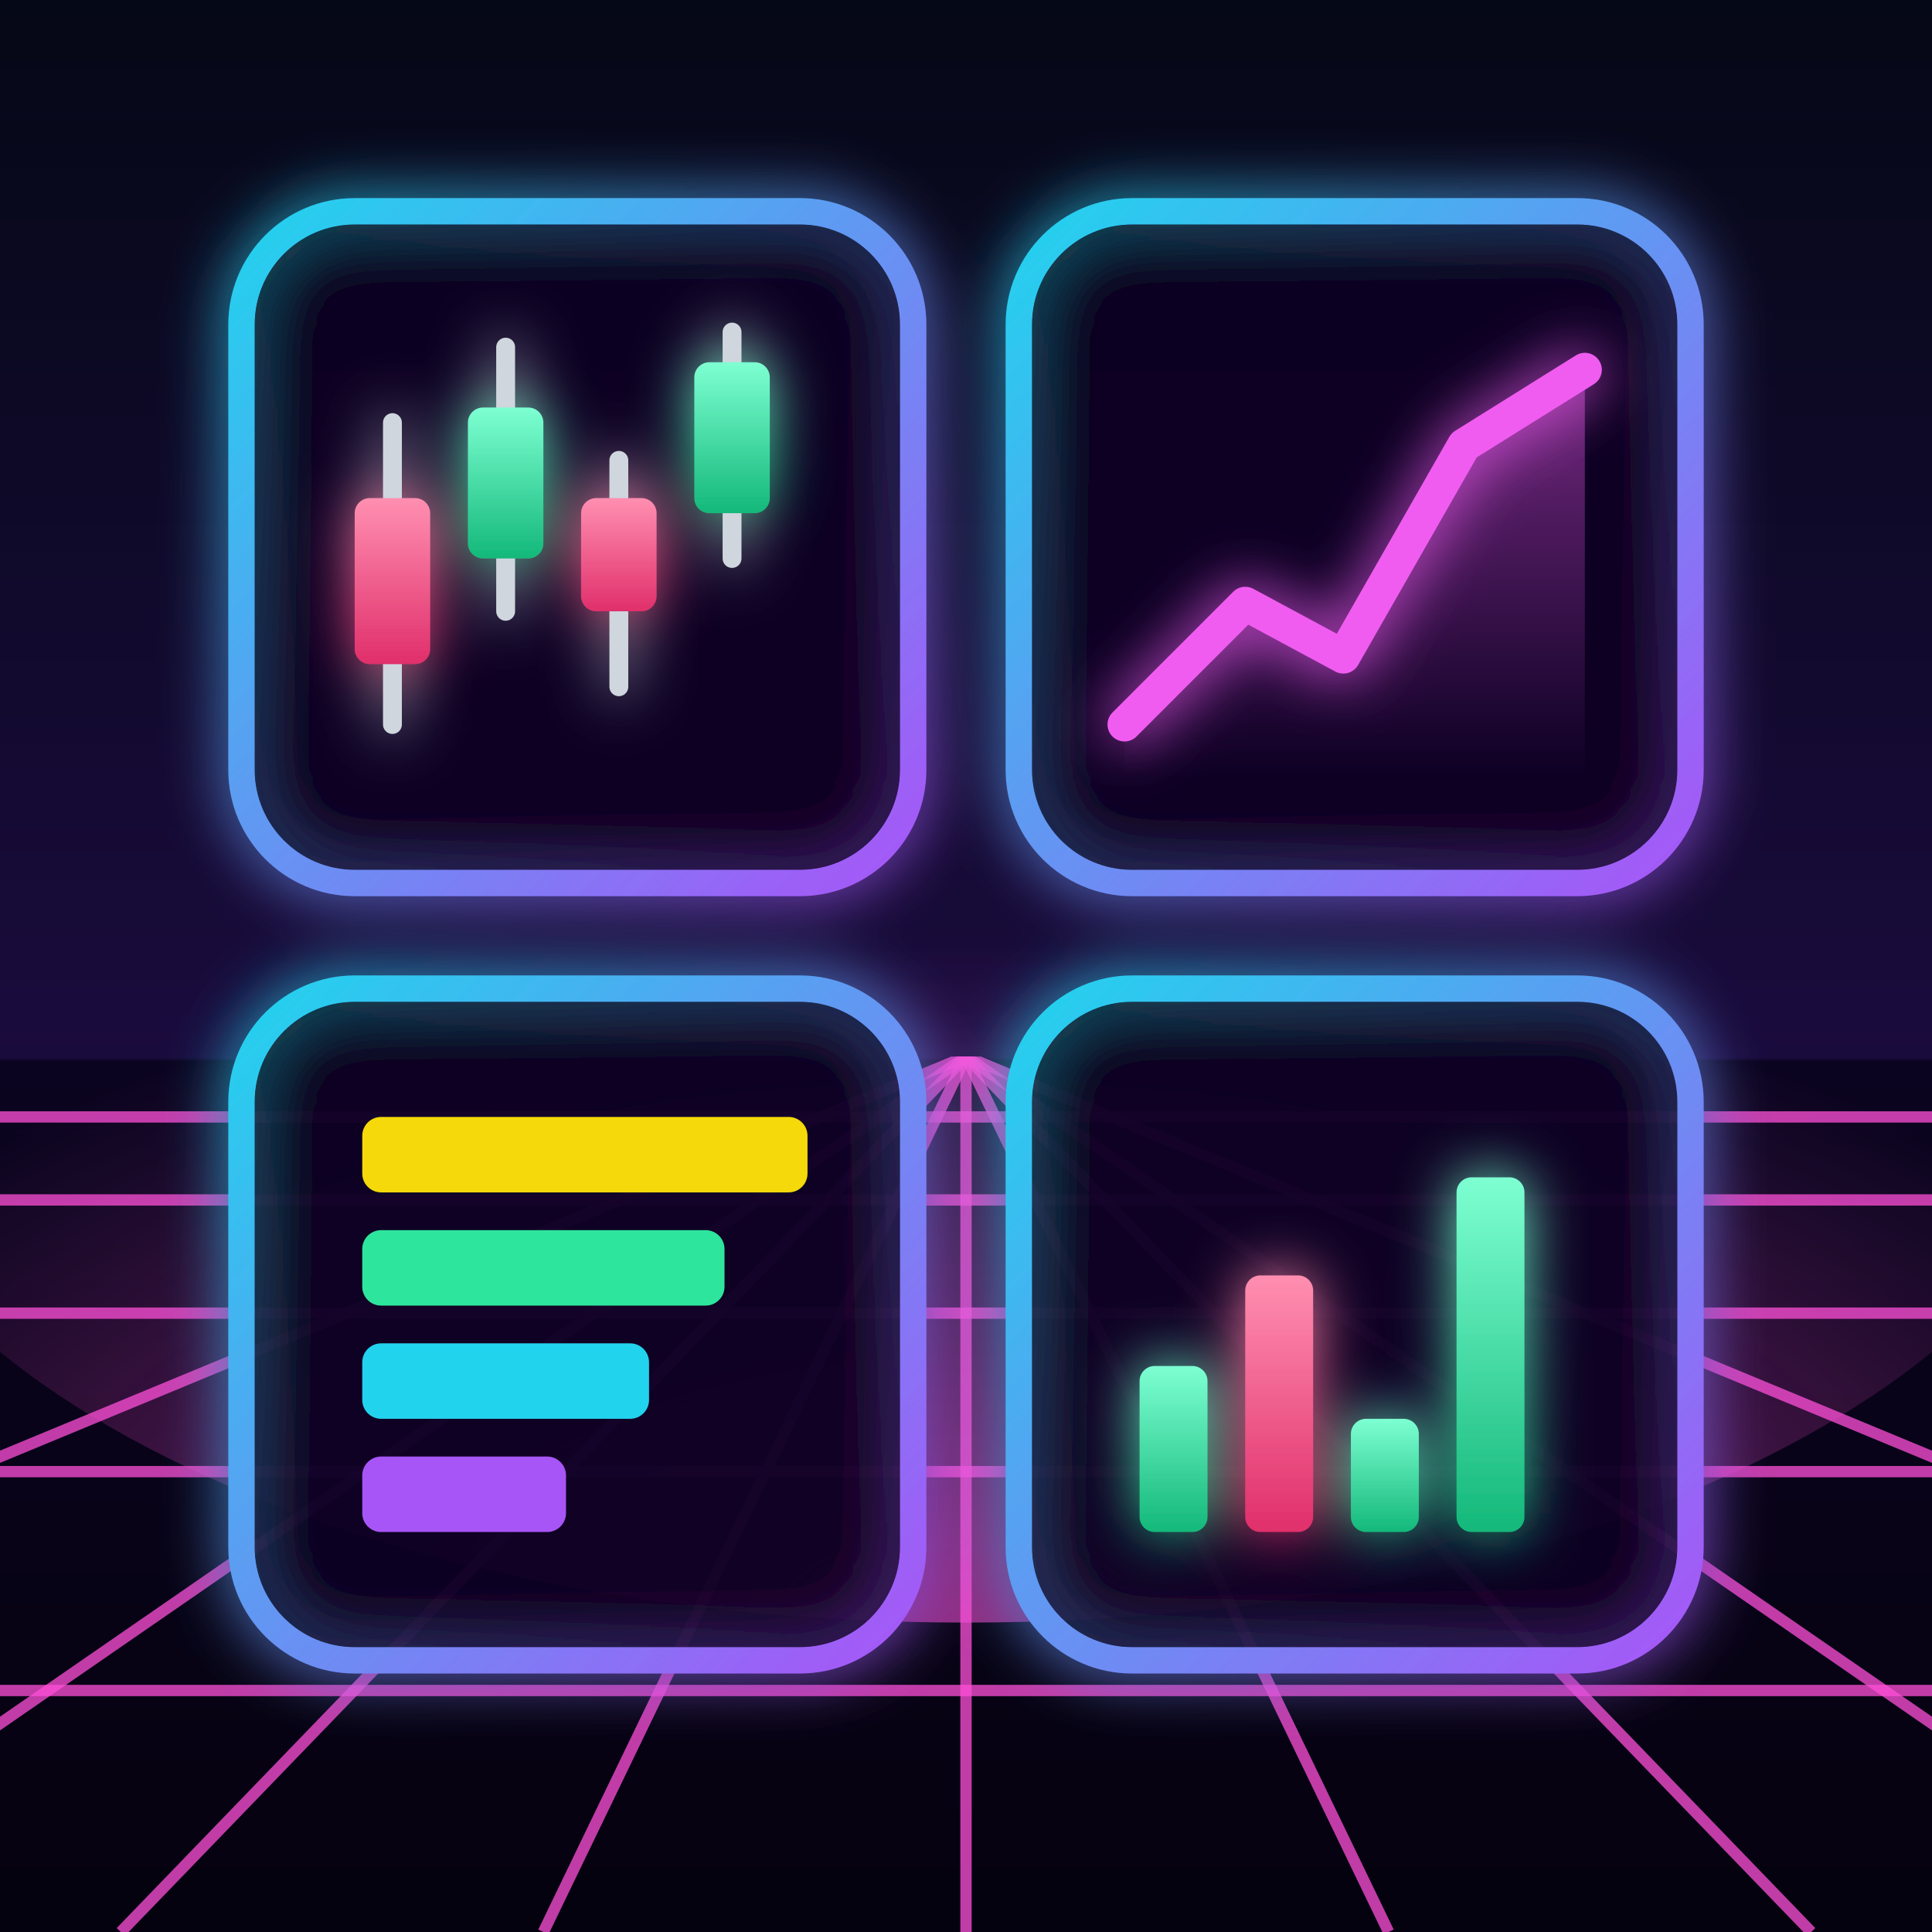
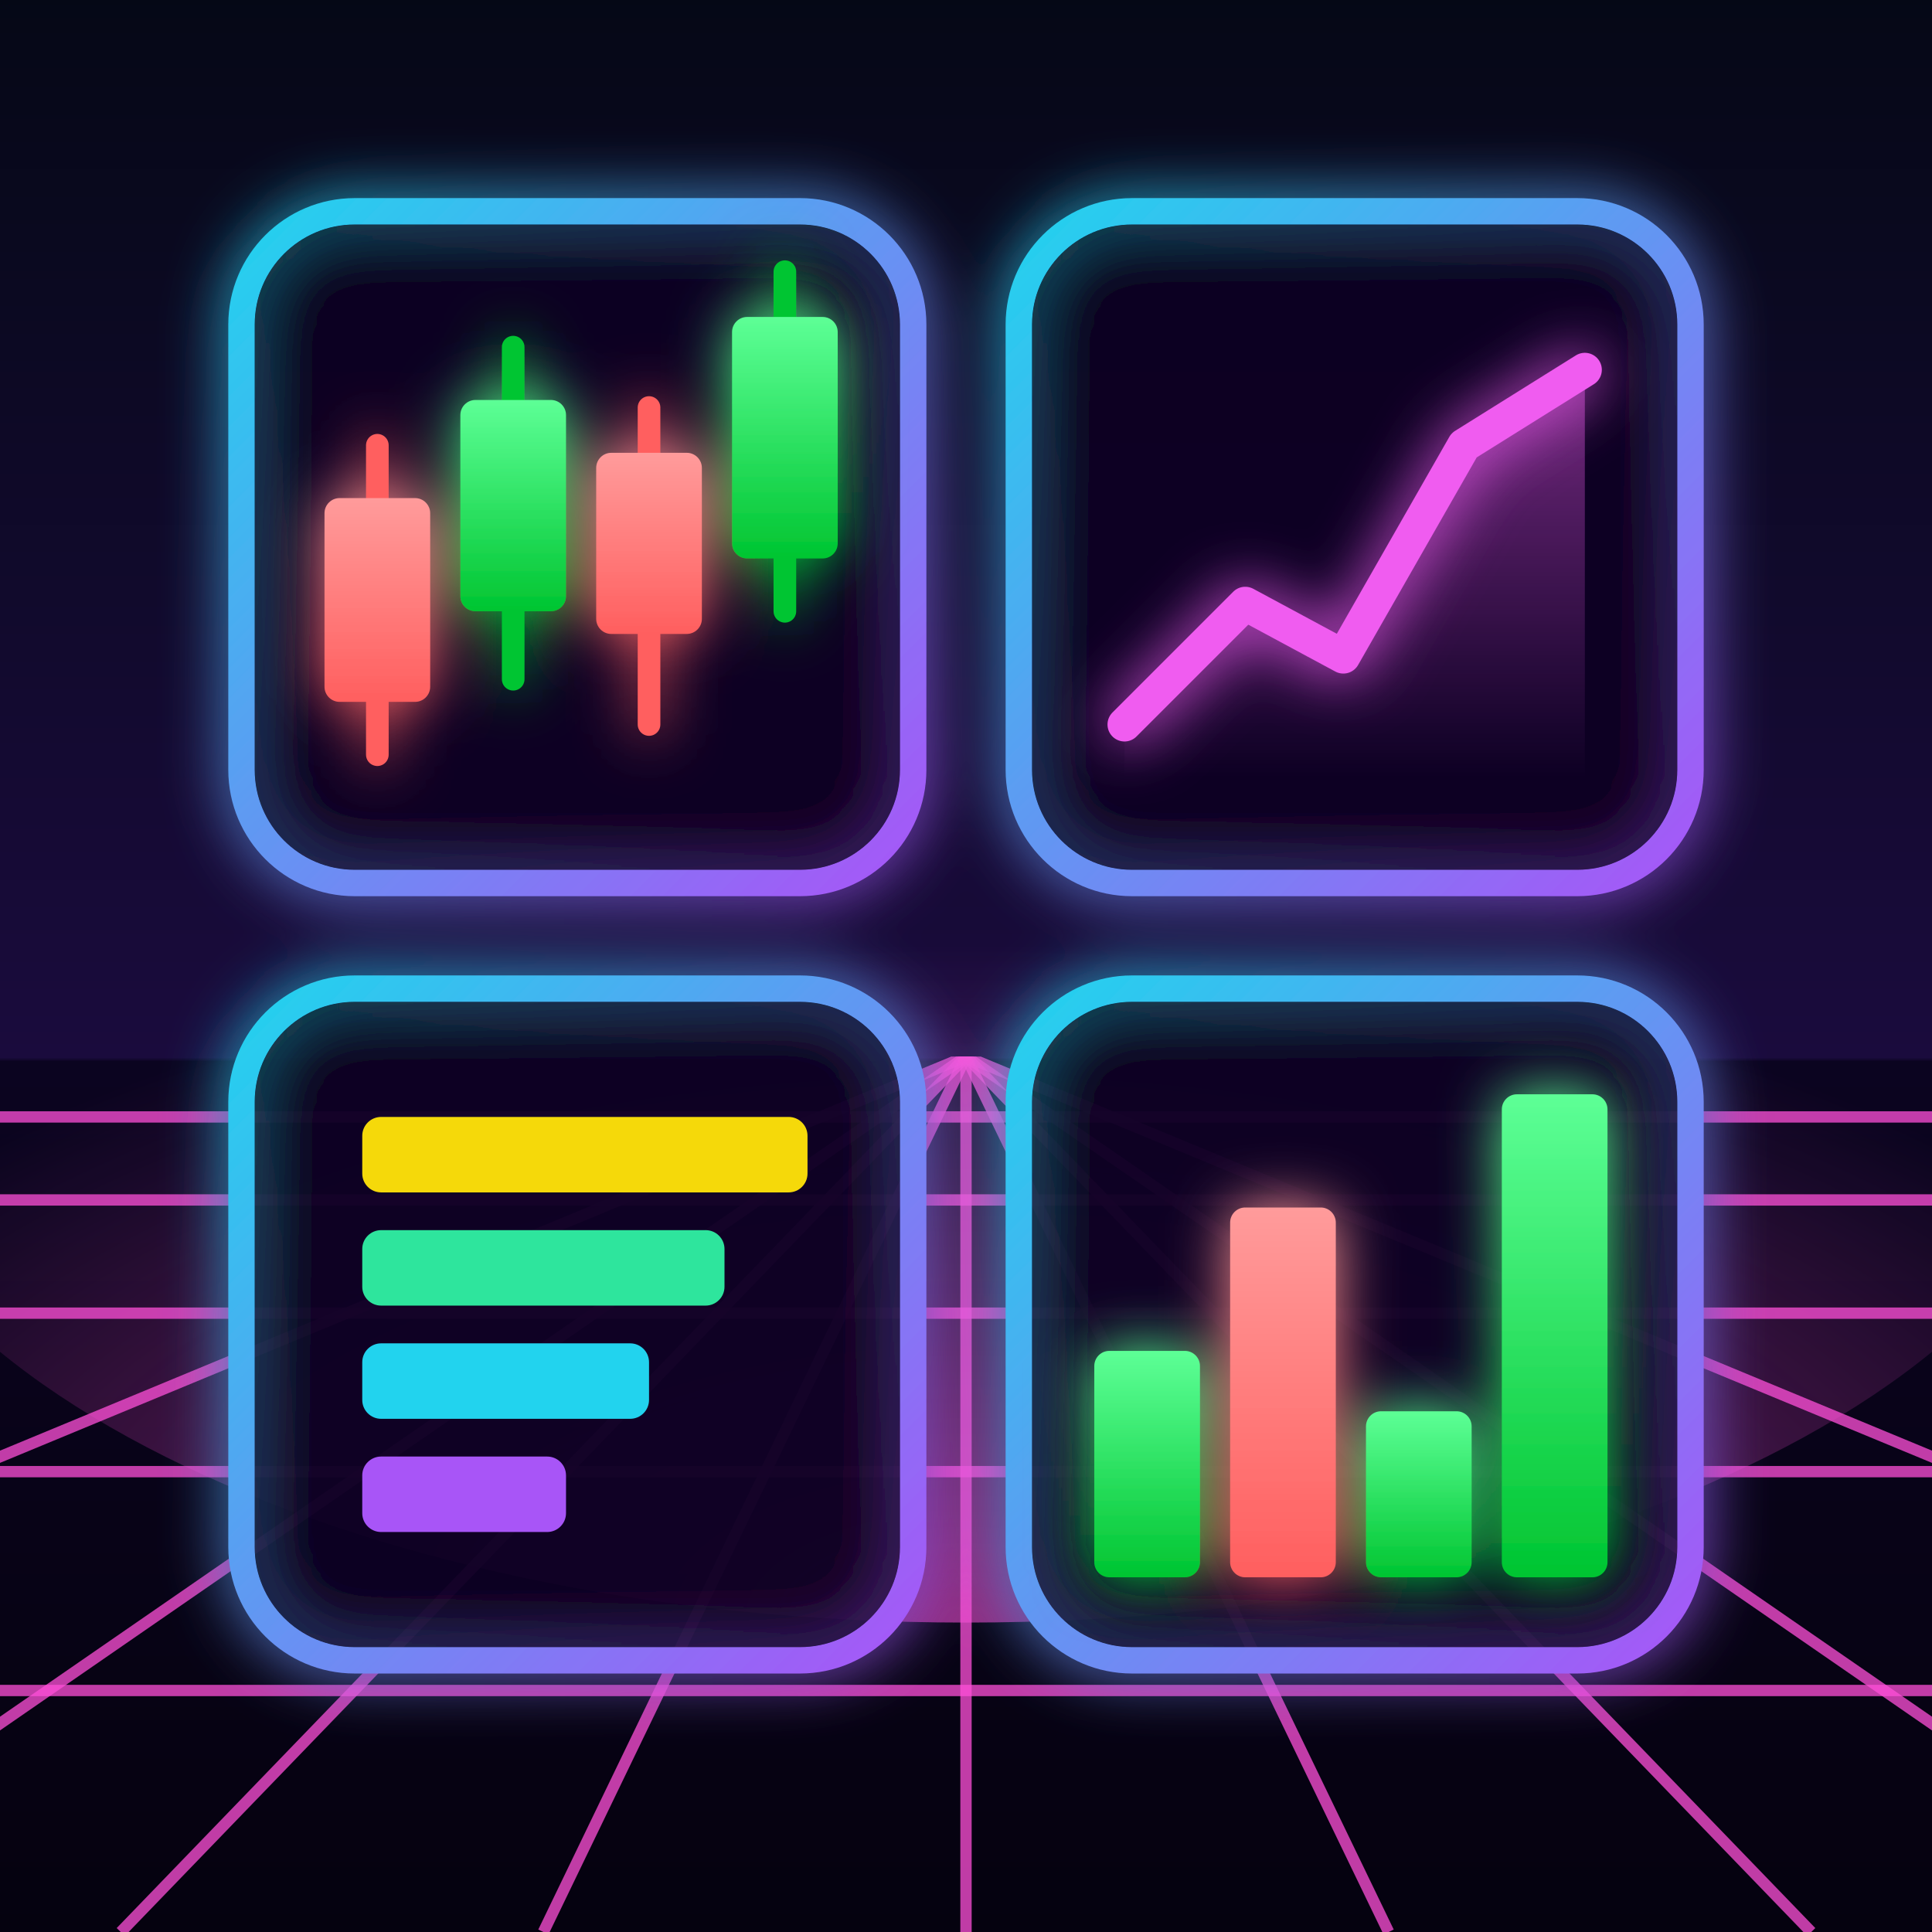
<svg xmlns="http://www.w3.org/2000/svg" viewBox="0 0 512 512">
  <defs>
    <linearGradient id="bg" x1="0" y1="0" x2="0" y2="1">
      <stop offset="0" stop-color="#050816" />
      <stop offset="0.547" stop-color="#1a0b3d" />
      <stop offset="0.549" stop-color="#0b0420" />
      <stop offset="1" stop-color="#05020f" />
    </linearGradient>
    <linearGradient id="up" x1="0" y1="0" x2="0" y2="1">
-       <stop offset="0" stop-color="#7dffd2" />
-       <stop offset="1" stop-color="#14b87a" />
+       <stop offset="0" stop-color="#5dff96" />
+       <stop offset="1" stop-color="#00c531" />
    </linearGradient>
    <linearGradient id="dn" x1="0" y1="0" x2="0" y2="1">
-       <stop offset="0" stop-color="#ff8fb1" />
-       <stop offset="1" stop-color="#e02f6b" />
+       <stop offset="0" stop-color="#ff9b9b" />
+       <stop offset="1" stop-color="#ff5f5f" />
    </linearGradient>
    <radialGradient id="sun" cx="50%" cy="100%" r="60%">
      <stop offset="0" stop-color="#ff4fd8" stop-opacity=".55" />
      <stop offset="1" stop-color="#ff4fd8" stop-opacity="0" />
    </radialGradient>
    <linearGradient id="st" x1="0" y1="0" x2="1" y2="1">
      <stop offset="0" stop-color="#22d3ee" />
      <stop offset="1" stop-color="#a855f7" />
    </linearGradient>
    <linearGradient id="ar" x1="0" y1="0" x2="0" y2="1">
      <stop offset="0" stop-color="#f05cf0" stop-opacity=".45" />
      <stop offset="1" stop-color="#f05cf0" stop-opacity="0" />
    </linearGradient>
    <clipPath id="floor">
      <rect x="0" y="280" width="512" height="232" />
    </clipPath>
    <filter id="gl" x="-50%" y="-50%" width="200%" height="200%">
      <feGaussianBlur stdDeviation="8" result="b" />
      <feMerge>
        <feMergeNode in="b" />
        <feMergeNode in="SourceGraphic" />
      </feMerge>
    </filter>
    <filter id="hz" x="-50%" y="-50%" width="200%" height="200%">
      <feGaussianBlur stdDeviation="10" result="b" />
      <feMerge>
        <feMergeNode in="b" />
        <feMergeNode in="SourceGraphic" />
      </feMerge>
    </filter>
  </defs>
  <rect width="512" height="512" fill="url(#bg)" />
  <ellipse cx="256" cy="280" rx="300" ry="150" fill="url(#sun)" />
  <g clip-path="url(#floor)" stroke="#ff4fd8" stroke-opacity=".75" stroke-width="3" fill="none">
    <path d="M0 296H512M0 318H512M0 348H512M0 390H512M0 448H512" />
    <path d="M256 280L-80 512" />
    <path d="M256 280L32 512" />
    <path d="M256 280L144 512" />
    <path d="M256 280L256 512" />
    <path d="M256 280L368 512" />
    <path d="M256 280L480 512" />
    <path d="M256 280L592 512" />
    <path d="M256 280L-304 512" />
    <path d="M256 280L816 512" />
  </g>
  <path d="M0 280H512" stroke="#ff7be5" stroke-width="4" filter="url(#hz)" />
  <g fill="#0a0622" fill-opacity="0.8" stroke="url(#st)" stroke-width="7" filter="url(#gl)">
    <rect x="64" y="56" width="178" height="178" rx="30" />
    <rect x="270" y="56" width="178" height="178" rx="30" />
    <rect x="64" y="262" width="178" height="178" rx="30" />
    <rect x="270" y="262" width="178" height="178" rx="30" />
  </g>
  <g transform="translate(0 -8)">
-     <g stroke-linecap="round" filter="url(#gl)">
-       <path d="M104 120v80M134 100v70M164 130v60M194 96v60" stroke-width="5" stroke="#cfd6de" />
-       <rect x="94" y="140" width="20" height="44" rx="4" fill="url(#dn)" />
-       <rect x="124" y="116" width="20" height="40" rx="4" fill="url(#up)" />
-       <rect x="154" y="140" width="20" height="30" rx="4" fill="url(#dn)" />
-       <rect x="184" y="104" width="20" height="40" rx="4" fill="url(#up)" />
+     <g filter="url(#gl)" transform="translate(0 8)">
+       <path d="M100 118V200" stroke="#ff5f5f" stroke-width="6" stroke-linecap="round" />
+       <rect x="86" y="132" width="28" height="54" rx="4" fill="url(#dn)" />
+       <path d="M136 92V180" stroke="#00c531" stroke-width="6" stroke-linecap="round" />
+       <rect x="122" y="106" width="28" height="56" rx="4" fill="url(#up)" />
+       <path d="M172 108V192" stroke="#ff5f5f" stroke-width="6" stroke-linecap="round" />
+       <rect x="158" y="120" width="28" height="48" rx="4" fill="url(#dn)" />
+       <path d="M208 72V162" stroke="#00c531" stroke-width="6" stroke-linecap="round" />
+       <rect x="194" y="84" width="28" height="64" rx="4" fill="url(#up)" />
    </g>
    <path d="M298 200 L330 168 L356 182 L388 126 L420 106 L420 214 L298 214Z" fill="url(#ar)" />
    <polyline points="298,200 330,168 356,182 388,126 420,106" fill="none" stroke="#f05cf0" stroke-width="9" stroke-linecap="round" stroke-linejoin="round" filter="url(#gl)" />
    <rect x="96" y="304" width="118" height="20" rx="5" fill="#f5d90a" />
    <rect x="96" y="334" width="96" height="20" rx="5" fill="#2ee59d" />
    <rect x="96" y="364" width="76" height="20" rx="5" fill="#22d3ee" />
    <rect x="96" y="394" width="54" height="20" rx="5" fill="#a855f7" />
-     <g fill="url(#up)" filter="url(#gl)">
-       <rect x="302" y="370" width="18" height="44" rx="4" />
-       <rect x="330" y="346" width="18" height="68" rx="4" fill="url(#dn)" />
-       <rect x="358" y="384" width="18" height="30" rx="4" />
-       <rect x="386" y="320" width="18" height="94" rx="4" />
+     <g filter="url(#gl)" transform="translate(0 8)">
+       <rect x="290" y="358" width="28" height="60" rx="4" fill="url(#up)" />
+       <rect x="326" y="320" width="28" height="98" rx="4" fill="url(#dn)" />
+       <rect x="362" y="374" width="28" height="44" rx="4" fill="url(#up)" />
+       <rect x="398" y="290" width="28" height="128" rx="4" fill="url(#up)" />
    </g>
  </g>
</svg>
